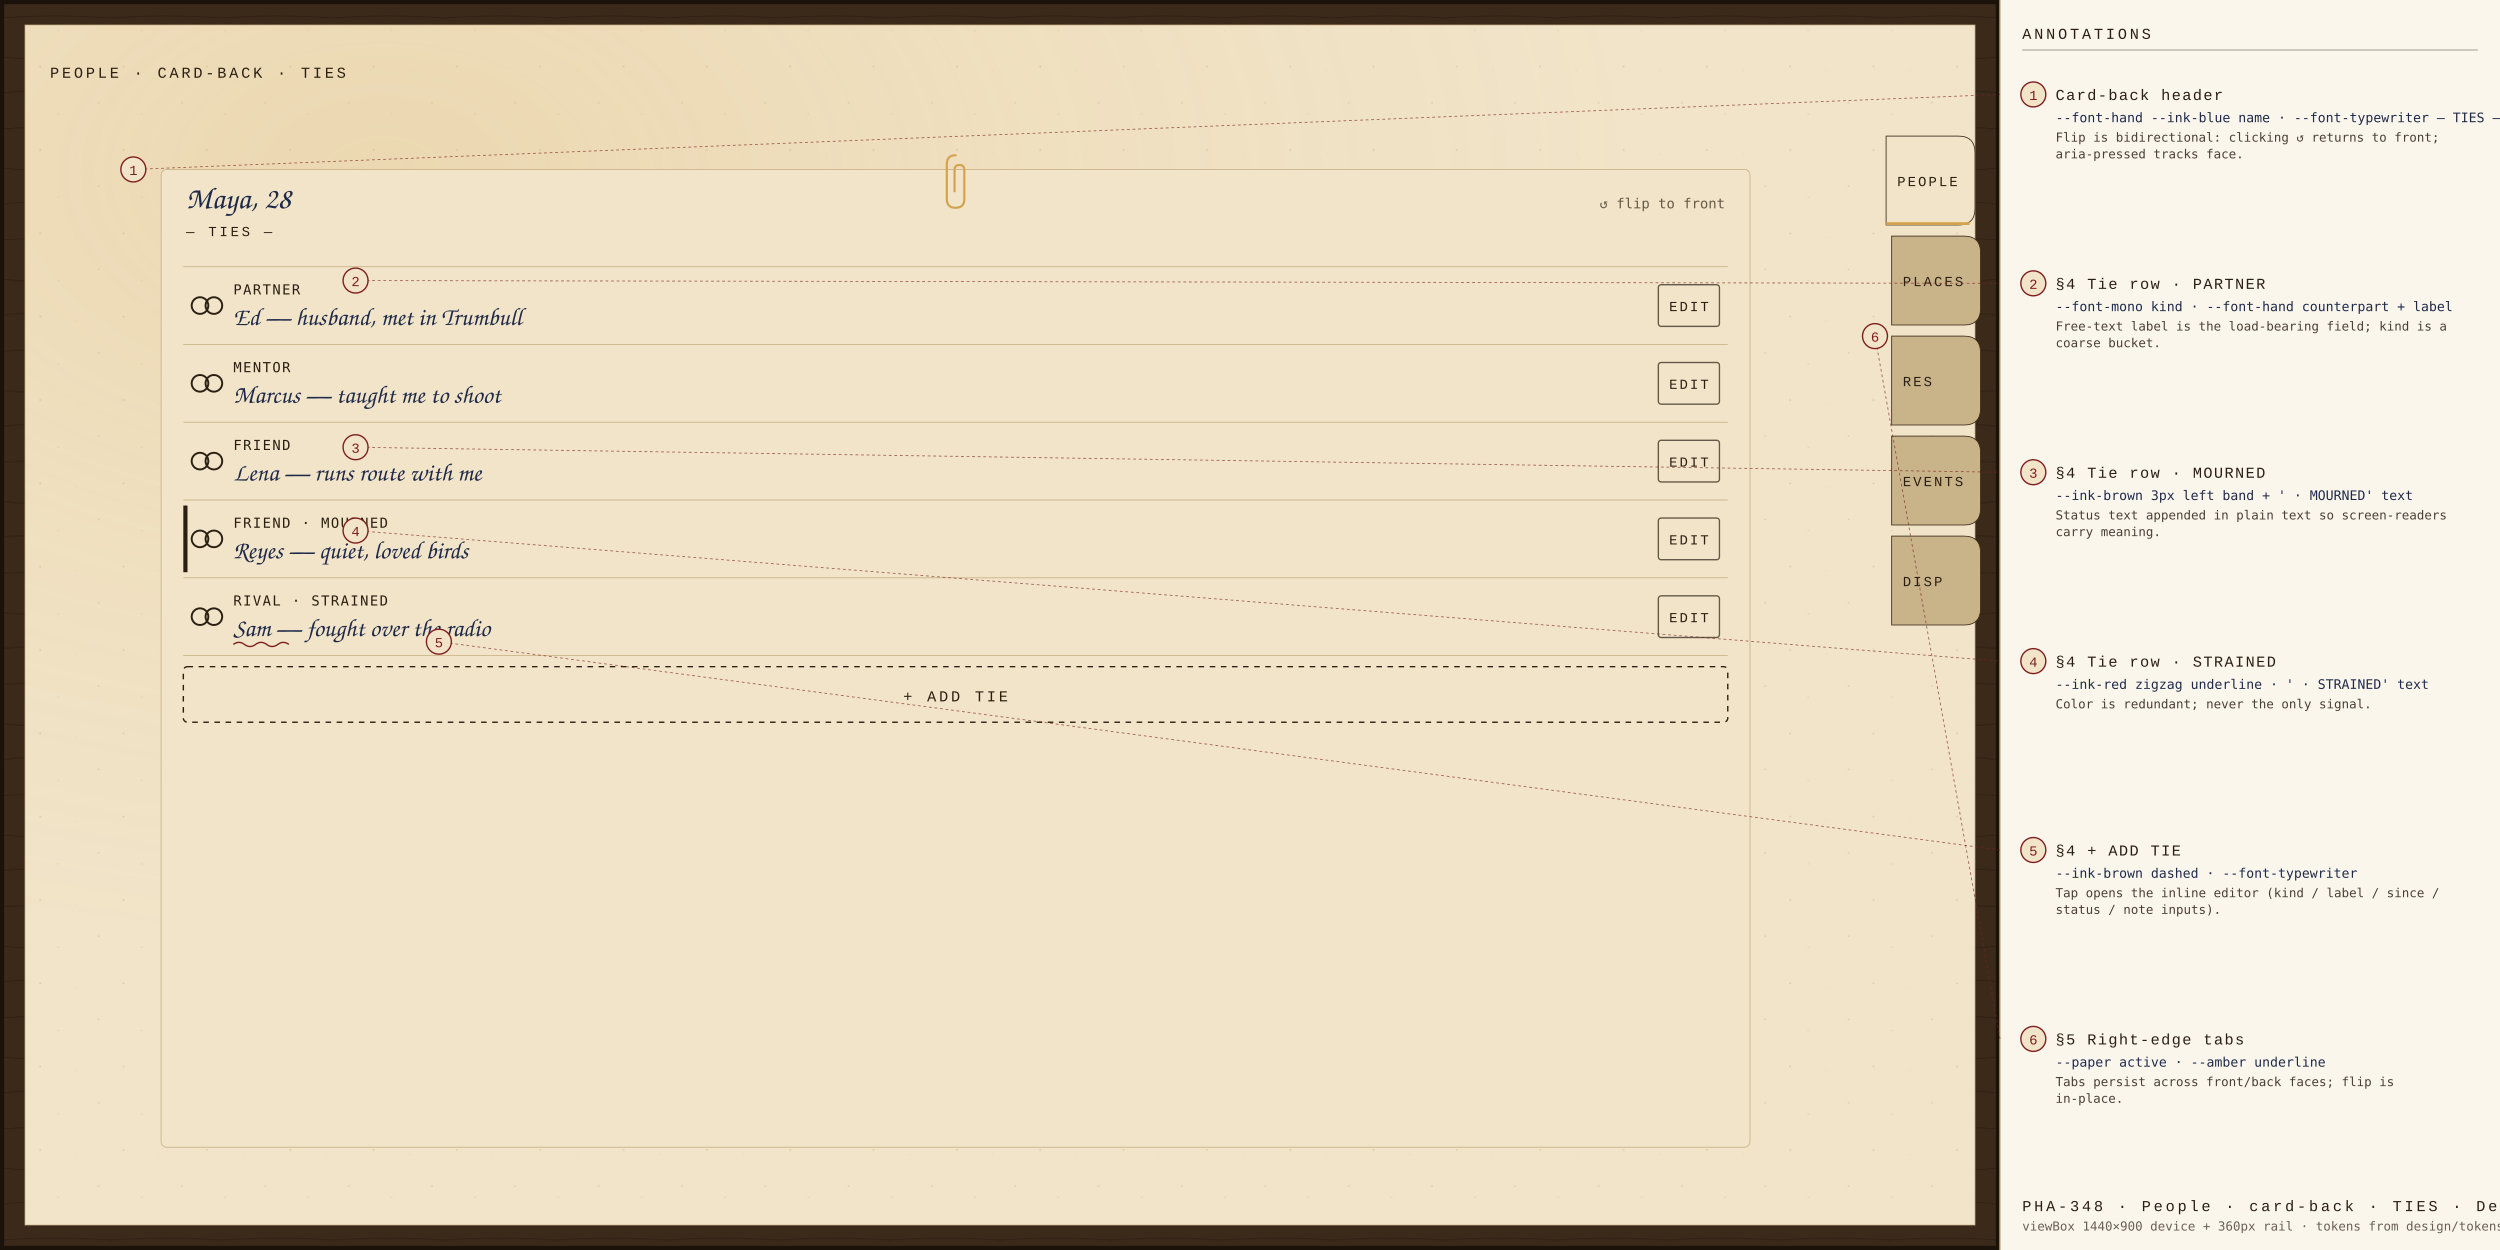
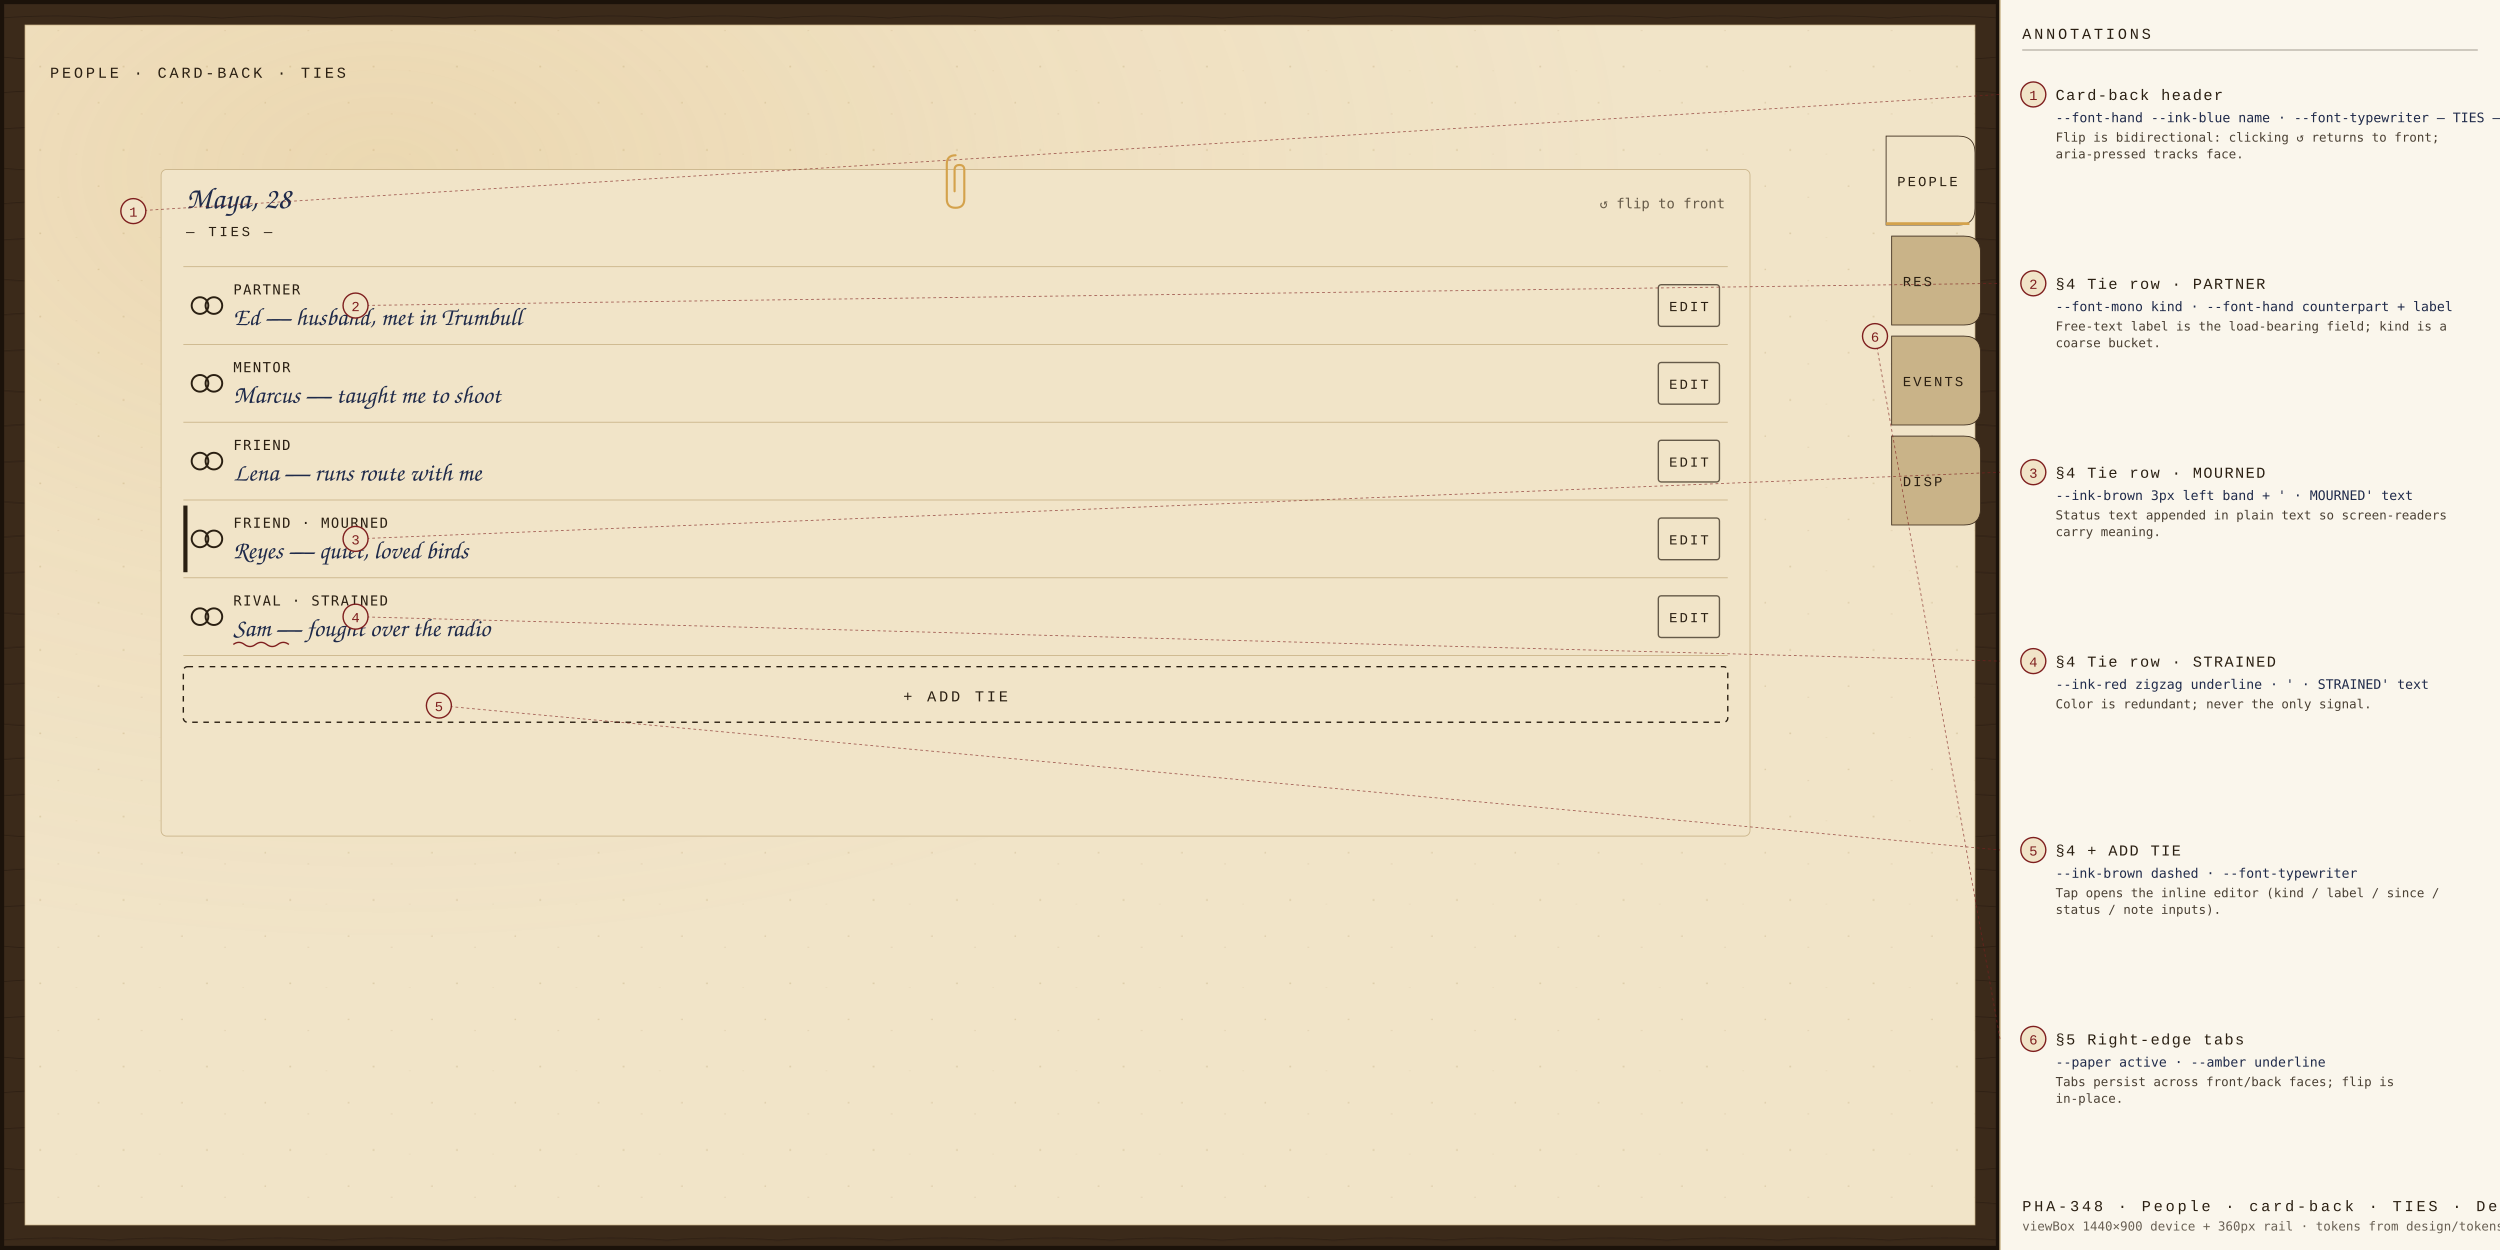
<svg xmlns="http://www.w3.org/2000/svg" viewBox="0 0 1800 900" width="1800" height="900" role="img" aria-label="PHA-348 · People · card-back · TIES · Desktop · ≥1025px mockup">
  <defs>
    <pattern id="paperGrain" x="0" y="0" width="60" height="60" patternUnits="userSpaceOnUse">
      <rect width="60" height="60" fill="#F1E4C8" />
      <circle cx="11" cy="14" r="0.6" fill="#C9B388" opacity="0.5" />
      <circle cx="42" cy="22" r="0.5" fill="#C9B388" opacity="0.4" />
      <circle cx="29" cy="48" r="0.7" fill="#C9B388" opacity="0.45" />
      <circle cx="55" cy="51" r="0.4" fill="#C9B388" opacity="0.3" />
    </pattern>
    <pattern id="leatherGrain" x="0" y="0" width="80" height="80" patternUnits="userSpaceOnUse">
      <rect width="80" height="80" fill="#3B2A1A" />
      <path d="M0 13 q40 -3 80 0 M0 41 q40 4 80 0 M0 67 q40 -4 80 0" stroke="#1B120A" stroke-width="0.6" fill="none" opacity="0.5" />
    </pattern>
    <radialGradient id="lamp" cx="18%" cy="12%" r="65%">
      <stop offset="0%" stop-color="#D4A24C" stop-opacity="0.18" />
      <stop offset="55%" stop-color="#D4A24C" stop-opacity="0.06" />
      <stop offset="100%" stop-color="#D4A24C" stop-opacity="0" />
    </radialGradient>
    <filter id="hand" x="-2%" y="-50%" width="104%" height="200%">
      <feTurbulence type="fractalNoise" baseFrequency="0.7" numOctaves="2" seed="3" />
      <feDisplacementMap in="SourceGraphic" scale="0.6" />
    </filter>
    <symbol id="paperclip" viewBox="0 0 40 60">
      <path d="M20 4 q-9 0 -9 9 v36 q0 9 9 9 t9 -9 v-30 q0 -5 -5 -5 t-5 5 v22" fill="none" stroke="#D4A24C" stroke-width="2.2" stroke-linecap="round" />
    </symbol>
    <symbol id="touchHint" viewBox="0 0 44 44">
      <rect x="0" y="0" width="44" height="44" fill="none" stroke="#D4A24C" stroke-width="1" stroke-dasharray="3 3" opacity="0.6" />
    </symbol>
  </defs>
  <rect x="0" y="0" width="1800" height="900" fill="#3B2A1A" />
  <rect x="0" y="0" width="1440" height="900" fill="url(#leatherGrain)" />
  <rect x="0" y="0" width="1440" height="900" fill="url(#leatherGrain)" />
  <rect x="0" y="0" width="1440" height="900" fill="#3B2A1A" opacity="0.15" />
  <rect x="0" y="0" width="1440" height="3" fill="#1B120A" />
  <rect x="0" y="897" width="1440" height="3" fill="#1B120A" />
  <rect x="0" y="0" width="3" height="900" fill="#1B120A" />
  <rect x="1437" y="0" width="3" height="900" fill="#1B120A" />
  <rect x="18" y="18" width="1404" height="864" fill="url(#paperGrain)" stroke="#C9B388" stroke-width="0.5" />
  <rect x="18" y="18" width="1404" height="864" fill="url(#lamp)" />
  <text x="36" y="56" font-family="'Special Elite', 'Courier New', Courier, monospace" font-size="11" fill="#2A1F12" letter-spacing="2">PEOPLE · CARD-BACK · TIES</text>
-   <rect x="116" y="122" width="1144" height="704" fill="#F1E4C8" stroke="#C9B388" stroke-width="0.6" rx="4" />
+   <rect x="116" y="122" width="1144" height="480" fill="#F1E4C8" stroke="#C9B388" stroke-width="0.6" rx="4" />
  <use href="#paperclip" x="674.0" y="108" width="28" height="44" />
  <text x="134" y="150" font-family="'Caveat', 'Patrick Hand', 'Bradley Hand', cursive" font-size="22" fill="#1F2A4A">Maya, 28</text>
  <text x="134" y="170" font-family="'Special Elite', 'Courier New', Courier, monospace" font-size="10" fill="#2A1F12" letter-spacing="2">— TIES —</text>
  <text x="1242" y="150" text-anchor="end" font-family="'IBM Plex Mono', ui-monospace, Menlo, Consolas, monospace" font-size="10" fill="#2A1F12" opacity="0.7">↺ flip to front</text>
  <line x1="132" y1="192" x2="1244" y2="192" stroke="#C9B388" stroke-width="0.6" />
  <circle cx="144" cy="220.0" r="6" fill="none" stroke="#2A1F12" stroke-width="1.4" />
  <circle cx="154" cy="220.0" r="6" fill="none" stroke="#2A1F12" stroke-width="1.4" />
  <text x="168" y="212" font-family="'IBM Plex Mono', ui-monospace, Menlo, Consolas, monospace" font-size="10" fill="#2A1F12" letter-spacing="1">PARTNER</text>
  <text x="168" y="234" font-family="'Caveat', 'Patrick Hand', 'Bradley Hand', cursive" font-size="18" fill="#1F2A4A">Ed — husband, met in Trumbull</text>
  <rect x="1194" y="205.0" width="44" height="30" fill="none" stroke="#2A1F12" stroke-width="1" rx="2" opacity="0.7" />
  <text x="1216" y="224.0" text-anchor="middle" font-family="'Special Elite', 'Courier New', Courier, monospace" font-size="10" fill="#2A1F12" letter-spacing="1.5">EDIT</text>
  <line x1="132" y1="248" x2="1244" y2="248" stroke="#C9B388" stroke-width="0.6" />
  <circle cx="144" cy="276.0" r="6" fill="none" stroke="#2A1F12" stroke-width="1.4" />
  <circle cx="154" cy="276.0" r="6" fill="none" stroke="#2A1F12" stroke-width="1.4" />
  <text x="168" y="268" font-family="'IBM Plex Mono', ui-monospace, Menlo, Consolas, monospace" font-size="10" fill="#2A1F12" letter-spacing="1">MENTOR</text>
  <text x="168" y="290" font-family="'Caveat', 'Patrick Hand', 'Bradley Hand', cursive" font-size="18" fill="#1F2A4A">Marcus — taught me to shoot</text>
  <rect x="1194" y="261.0" width="44" height="30" fill="none" stroke="#2A1F12" stroke-width="1" rx="2" opacity="0.7" />
  <text x="1216" y="280.0" text-anchor="middle" font-family="'Special Elite', 'Courier New', Courier, monospace" font-size="10" fill="#2A1F12" letter-spacing="1.5">EDIT</text>
  <line x1="132" y1="304" x2="1244" y2="304" stroke="#C9B388" stroke-width="0.6" />
  <circle cx="144" cy="332.0" r="6" fill="none" stroke="#2A1F12" stroke-width="1.4" />
  <circle cx="154" cy="332.0" r="6" fill="none" stroke="#2A1F12" stroke-width="1.4" />
  <text x="168" y="324" font-family="'IBM Plex Mono', ui-monospace, Menlo, Consolas, monospace" font-size="10" fill="#2A1F12" letter-spacing="1">FRIEND</text>
  <text x="168" y="346" font-family="'Caveat', 'Patrick Hand', 'Bradley Hand', cursive" font-size="18" fill="#1F2A4A">Lena — runs route with me</text>
  <rect x="1194" y="317.0" width="44" height="30" fill="none" stroke="#2A1F12" stroke-width="1" rx="2" opacity="0.7" />
  <text x="1216" y="336.0" text-anchor="middle" font-family="'Special Elite', 'Courier New', Courier, monospace" font-size="10" fill="#2A1F12" letter-spacing="1.5">EDIT</text>
  <line x1="132" y1="360" x2="1244" y2="360" stroke="#C9B388" stroke-width="0.6" />
  <circle cx="144" cy="388.0" r="6" fill="none" stroke="#2A1F12" stroke-width="1.4" />
  <circle cx="154" cy="388.0" r="6" fill="none" stroke="#2A1F12" stroke-width="1.4" />
  <text x="168" y="380" font-family="'IBM Plex Mono', ui-monospace, Menlo, Consolas, monospace" font-size="10" fill="#2A1F12" letter-spacing="1">FRIEND · MOURNED</text>
  <text x="168" y="402" font-family="'Caveat', 'Patrick Hand', 'Bradley Hand', cursive" font-size="18" fill="#1F2A4A">Reyes — quiet, loved birds</text>
  <rect x="132" y="364" width="3" height="48" fill="#2A1F12" />
  <rect x="1194" y="373.0" width="44" height="30" fill="none" stroke="#2A1F12" stroke-width="1" rx="2" opacity="0.7" />
  <text x="1216" y="392.0" text-anchor="middle" font-family="'Special Elite', 'Courier New', Courier, monospace" font-size="10" fill="#2A1F12" letter-spacing="1.5">EDIT</text>
  <line x1="132" y1="416" x2="1244" y2="416" stroke="#C9B388" stroke-width="0.6" />
  <circle cx="144" cy="444.0" r="6" fill="none" stroke="#2A1F12" stroke-width="1.4" />
  <circle cx="154" cy="444.0" r="6" fill="none" stroke="#2A1F12" stroke-width="1.4" />
  <text x="168" y="436" font-family="'IBM Plex Mono', ui-monospace, Menlo, Consolas, monospace" font-size="10" fill="#2A1F12" letter-spacing="1">RIVAL · STRAINED</text>
  <text x="168" y="458" font-family="'Caveat', 'Patrick Hand', 'Bradley Hand', cursive" font-size="18" fill="#1F2A4A">Sam — fought over the radio</text>
  <path d="M168 464 q4 -3 8 0 t8 0 t8 0 t8 0 t8 0" stroke="#7E1E1E" stroke-width="1" fill="none" />
  <rect x="1194" y="429.0" width="44" height="30" fill="none" stroke="#2A1F12" stroke-width="1" rx="2" opacity="0.7" />
  <text x="1216" y="448.0" text-anchor="middle" font-family="'Special Elite', 'Courier New', Courier, monospace" font-size="10" fill="#2A1F12" letter-spacing="1.5">EDIT</text>
  <line x1="132" y1="472" x2="1244" y2="472" stroke="#C9B388" stroke-width="0.6" />
  <rect x="132" y="480" width="1112" height="40" fill="none" stroke="#2A1F12" stroke-dasharray="4 4" stroke-width="1" rx="3" />
  <text x="688.0" y="505" text-anchor="middle" font-family="'Special Elite', 'Courier New', Courier, monospace" font-size="11" fill="#2A1F12" letter-spacing="2">+ ADD TIE</text>
  <path d="M1358 98 h52 q12 0 12 12 v40 q0 12 -12 12 h-52 z" fill="#F1E4C8" stroke="#3B2A1A" stroke-width="0.6" />
  <text x="1366" y="134.0" font-family="'Special Elite', 'Courier New', Courier, monospace" font-size="10" fill="#2A1F12" letter-spacing="1.5">PEOPLE</text>
  <line x1="1358" y1="161" x2="1418" y2="161" stroke="#D4A24C" stroke-width="2" />
  <path d="M1362 170 h52 q12 0 12 12 v40 q0 12 -12 12 h-52 z" fill="#C9B388" stroke="#3B2A1A" stroke-width="0.6" />
-   <text x="1370" y="206.0" font-family="'Special Elite', 'Courier New', Courier, monospace" font-size="10" fill="#2A1F12" letter-spacing="1.5">PLACES</text>
+   <text x="1370" y="206.0" font-family="'Special Elite', 'Courier New', Courier, monospace" font-size="10" fill="#2A1F12" letter-spacing="1.5">RES</text>
  <path d="M1362 242 h52 q12 0 12 12 v40 q0 12 -12 12 h-52 z" fill="#C9B388" stroke="#3B2A1A" stroke-width="0.6" />
-   <text x="1370" y="278.0" font-family="'Special Elite', 'Courier New', Courier, monospace" font-size="10" fill="#2A1F12" letter-spacing="1.5">RES</text>
+   <text x="1370" y="278.0" font-family="'Special Elite', 'Courier New', Courier, monospace" font-size="10" fill="#2A1F12" letter-spacing="1.5">EVENTS</text>
  <path d="M1362 314 h52 q12 0 12 12 v40 q0 12 -12 12 h-52 z" fill="#C9B388" stroke="#3B2A1A" stroke-width="0.6" />
-   <text x="1370" y="350.0" font-family="'Special Elite', 'Courier New', Courier, monospace" font-size="10" fill="#2A1F12" letter-spacing="1.5">EVENTS</text>
-   <path d="M1362 386 h52 q12 0 12 12 v40 q0 12 -12 12 h-52 z" fill="#C9B388" stroke="#3B2A1A" stroke-width="0.6" />
-   <text x="1370" y="422.0" font-family="'Special Elite', 'Courier New', Courier, monospace" font-size="10" fill="#2A1F12" letter-spacing="1.5">DISP</text>
+   <text x="1370" y="350.0" font-family="'Special Elite', 'Courier New', Courier, monospace" font-size="10" fill="#2A1F12" letter-spacing="1.5">DISP</text>
  <rect x="1440" y="0" width="360" height="900" fill="#FAF6EC" />
  <line x1="1440" y1="0" x2="1440" y2="900" stroke="#C9B388" stroke-width="1" />
  <text x="1456" y="28" font-family="'Special Elite', 'Courier New', Courier, monospace" font-size="11" fill="#2A1F12" letter-spacing="2">ANNOTATIONS</text>
  <line x1="1456" y1="36" x2="1784" y2="36" stroke="#2A1F12" stroke-width="0.6" opacity="0.5" />
-   <line x1="96" y1="122" x2="1440" y2="68" stroke="#7E1E1E" stroke-width="0.6" stroke-dasharray="2 2" opacity="0.7" />
-   <circle cx="96" cy="122" r="9" fill="#F1E4C8" stroke="#7E1E1E" stroke-width="1" />
-   <text x="96" y="126" text-anchor="middle" font-family="'Special Elite', 'Courier New', Courier, monospace" font-size="10" fill="#7E1E1E">1</text>
+   <line x1="96" y1="152" x2="1440" y2="68" stroke="#7E1E1E" stroke-width="0.6" stroke-dasharray="2 2" opacity="0.7" />
+   <circle cx="96" cy="152" r="9" fill="#F1E4C8" stroke="#7E1E1E" stroke-width="1" />
+   <text x="96" y="156" text-anchor="middle" font-family="'Special Elite', 'Courier New', Courier, monospace" font-size="10" fill="#7E1E1E">1</text>
  <circle cx="1464" cy="68" r="9" fill="#F1E4C8" stroke="#7E1E1E" stroke-width="1" />
  <text x="1464" y="72" text-anchor="middle" font-family="'Special Elite', 'Courier New', Courier, monospace" font-size="10" fill="#7E1E1E">1</text>
  <text x="1480" y="72" font-family="'Special Elite', 'Courier New', Courier, monospace" font-size="11" fill="#2A1F12" letter-spacing="1">Card-back header</text>
  <text x="1480" y="88" font-family="'IBM Plex Mono', ui-monospace, Menlo, Consolas, monospace" font-size="9.5" fill="#1F2A4A">--font-hand --ink-blue name · --font-typewriter — TIES —</text>
  <text x="1480" y="102" font-family="'IBM Plex Mono', ui-monospace, Menlo, Consolas, monospace" font-size="9" fill="#2A1F12" opacity="0.85">Flip is bidirectional: clicking ↺ returns to front;</text>
  <text x="1480" y="114" font-family="'IBM Plex Mono', ui-monospace, Menlo, Consolas, monospace" font-size="9" fill="#2A1F12" opacity="0.85">aria-pressed tracks face.</text>
-   <line x1="256" y1="202" x2="1440" y2="204" stroke="#7E1E1E" stroke-width="0.6" stroke-dasharray="2 2" opacity="0.7" />
-   <circle cx="256" cy="202" r="9" fill="#F1E4C8" stroke="#7E1E1E" stroke-width="1" />
-   <text x="256" y="206" text-anchor="middle" font-family="'Special Elite', 'Courier New', Courier, monospace" font-size="10" fill="#7E1E1E">2</text>
+   <line x1="256" y1="220" x2="1440" y2="204" stroke="#7E1E1E" stroke-width="0.6" stroke-dasharray="2 2" opacity="0.7" />
+   <circle cx="256" cy="220" r="9" fill="#F1E4C8" stroke="#7E1E1E" stroke-width="1" />
+   <text x="256" y="224" text-anchor="middle" font-family="'Special Elite', 'Courier New', Courier, monospace" font-size="10" fill="#7E1E1E">2</text>
  <circle cx="1464" cy="204" r="9" fill="#F1E4C8" stroke="#7E1E1E" stroke-width="1" />
  <text x="1464" y="208" text-anchor="middle" font-family="'Special Elite', 'Courier New', Courier, monospace" font-size="10" fill="#7E1E1E">2</text>
  <text x="1480" y="208" font-family="'Special Elite', 'Courier New', Courier, monospace" font-size="11" fill="#2A1F12" letter-spacing="1">§4 Tie row · PARTNER</text>
  <text x="1480" y="224" font-family="'IBM Plex Mono', ui-monospace, Menlo, Consolas, monospace" font-size="9.5" fill="#1F2A4A">--font-mono kind · --font-hand counterpart + label</text>
  <text x="1480" y="238" font-family="'IBM Plex Mono', ui-monospace, Menlo, Consolas, monospace" font-size="9" fill="#2A1F12" opacity="0.85">Free-text label is the load-bearing field; kind is a</text>
  <text x="1480" y="250" font-family="'IBM Plex Mono', ui-monospace, Menlo, Consolas, monospace" font-size="9" fill="#2A1F12" opacity="0.85">coarse bucket.</text>
-   <line x1="256" y1="322" x2="1440" y2="340" stroke="#7E1E1E" stroke-width="0.6" stroke-dasharray="2 2" opacity="0.7" />
-   <circle cx="256" cy="322" r="9" fill="#F1E4C8" stroke="#7E1E1E" stroke-width="1" />
-   <text x="256" y="326" text-anchor="middle" font-family="'Special Elite', 'Courier New', Courier, monospace" font-size="10" fill="#7E1E1E">3</text>
+   <line x1="256" y1="388" x2="1440" y2="340" stroke="#7E1E1E" stroke-width="0.6" stroke-dasharray="2 2" opacity="0.7" />
+   <circle cx="256" cy="388" r="9" fill="#F1E4C8" stroke="#7E1E1E" stroke-width="1" />
+   <text x="256" y="392" text-anchor="middle" font-family="'Special Elite', 'Courier New', Courier, monospace" font-size="10" fill="#7E1E1E">3</text>
  <circle cx="1464" cy="340" r="9" fill="#F1E4C8" stroke="#7E1E1E" stroke-width="1" />
  <text x="1464" y="344" text-anchor="middle" font-family="'Special Elite', 'Courier New', Courier, monospace" font-size="10" fill="#7E1E1E">3</text>
  <text x="1480" y="344" font-family="'Special Elite', 'Courier New', Courier, monospace" font-size="11" fill="#2A1F12" letter-spacing="1">§4 Tie row · MOURNED</text>
  <text x="1480" y="360" font-family="'IBM Plex Mono', ui-monospace, Menlo, Consolas, monospace" font-size="9.5" fill="#1F2A4A">--ink-brown 3px left band + ' · MOURNED' text</text>
  <text x="1480" y="374" font-family="'IBM Plex Mono', ui-monospace, Menlo, Consolas, monospace" font-size="9" fill="#2A1F12" opacity="0.85">Status text appended in plain text so screen-readers</text>
  <text x="1480" y="386" font-family="'IBM Plex Mono', ui-monospace, Menlo, Consolas, monospace" font-size="9" fill="#2A1F12" opacity="0.85">carry meaning.</text>
-   <line x1="256" y1="382" x2="1440" y2="476" stroke="#7E1E1E" stroke-width="0.6" stroke-dasharray="2 2" opacity="0.7" />
-   <circle cx="256" cy="382" r="9" fill="#F1E4C8" stroke="#7E1E1E" stroke-width="1" />
-   <text x="256" y="386" text-anchor="middle" font-family="'Special Elite', 'Courier New', Courier, monospace" font-size="10" fill="#7E1E1E">4</text>
+   <line x1="256" y1="444" x2="1440" y2="476" stroke="#7E1E1E" stroke-width="0.6" stroke-dasharray="2 2" opacity="0.7" />
+   <circle cx="256" cy="444" r="9" fill="#F1E4C8" stroke="#7E1E1E" stroke-width="1" />
+   <text x="256" y="448" text-anchor="middle" font-family="'Special Elite', 'Courier New', Courier, monospace" font-size="10" fill="#7E1E1E">4</text>
  <circle cx="1464" cy="476" r="9" fill="#F1E4C8" stroke="#7E1E1E" stroke-width="1" />
  <text x="1464" y="480" text-anchor="middle" font-family="'Special Elite', 'Courier New', Courier, monospace" font-size="10" fill="#7E1E1E">4</text>
  <text x="1480" y="480" font-family="'Special Elite', 'Courier New', Courier, monospace" font-size="11" fill="#2A1F12" letter-spacing="1">§4 Tie row · STRAINED</text>
  <text x="1480" y="496" font-family="'IBM Plex Mono', ui-monospace, Menlo, Consolas, monospace" font-size="9.5" fill="#1F2A4A">--ink-red zigzag underline · ' · STRAINED' text</text>
  <text x="1480" y="510" font-family="'IBM Plex Mono', ui-monospace, Menlo, Consolas, monospace" font-size="9" fill="#2A1F12" opacity="0.85">Color is redundant; never the only signal.</text>
-   <line x1="316" y1="462" x2="1440" y2="612" stroke="#7E1E1E" stroke-width="0.6" stroke-dasharray="2 2" opacity="0.7" />
-   <circle cx="316" cy="462" r="9" fill="#F1E4C8" stroke="#7E1E1E" stroke-width="1" />
-   <text x="316" y="466" text-anchor="middle" font-family="'Special Elite', 'Courier New', Courier, monospace" font-size="10" fill="#7E1E1E">5</text>
+   <line x1="316" y1="508" x2="1440" y2="612" stroke="#7E1E1E" stroke-width="0.6" stroke-dasharray="2 2" opacity="0.7" />
+   <circle cx="316" cy="508" r="9" fill="#F1E4C8" stroke="#7E1E1E" stroke-width="1" />
+   <text x="316" y="512" text-anchor="middle" font-family="'Special Elite', 'Courier New', Courier, monospace" font-size="10" fill="#7E1E1E">5</text>
  <circle cx="1464" cy="612" r="9" fill="#F1E4C8" stroke="#7E1E1E" stroke-width="1" />
  <text x="1464" y="616" text-anchor="middle" font-family="'Special Elite', 'Courier New', Courier, monospace" font-size="10" fill="#7E1E1E">5</text>
  <text x="1480" y="616" font-family="'Special Elite', 'Courier New', Courier, monospace" font-size="11" fill="#2A1F12" letter-spacing="1">§4 + ADD TIE</text>
  <text x="1480" y="632" font-family="'IBM Plex Mono', ui-monospace, Menlo, Consolas, monospace" font-size="9.5" fill="#1F2A4A">--ink-brown dashed · --font-typewriter</text>
  <text x="1480" y="646" font-family="'IBM Plex Mono', ui-monospace, Menlo, Consolas, monospace" font-size="9" fill="#2A1F12" opacity="0.85">Tap opens the inline editor (kind / label / since /</text>
  <text x="1480" y="658" font-family="'IBM Plex Mono', ui-monospace, Menlo, Consolas, monospace" font-size="9" fill="#2A1F12" opacity="0.85">status / note inputs).</text>
  <line x1="1350" y1="242" x2="1440" y2="748" stroke="#7E1E1E" stroke-width="0.6" stroke-dasharray="2 2" opacity="0.7" />
  <circle cx="1350" cy="242" r="9" fill="#F1E4C8" stroke="#7E1E1E" stroke-width="1" />
  <text x="1350" y="246" text-anchor="middle" font-family="'Special Elite', 'Courier New', Courier, monospace" font-size="10" fill="#7E1E1E">6</text>
  <circle cx="1464" cy="748" r="9" fill="#F1E4C8" stroke="#7E1E1E" stroke-width="1" />
  <text x="1464" y="752" text-anchor="middle" font-family="'Special Elite', 'Courier New', Courier, monospace" font-size="10" fill="#7E1E1E">6</text>
  <text x="1480" y="752" font-family="'Special Elite', 'Courier New', Courier, monospace" font-size="11" fill="#2A1F12" letter-spacing="1">§5 Right-edge tabs</text>
  <text x="1480" y="768" font-family="'IBM Plex Mono', ui-monospace, Menlo, Consolas, monospace" font-size="9.5" fill="#1F2A4A">--paper active · --amber underline</text>
  <text x="1480" y="782" font-family="'IBM Plex Mono', ui-monospace, Menlo, Consolas, monospace" font-size="9" fill="#2A1F12" opacity="0.85">Tabs persist across front/back faces; flip is</text>
  <text x="1480" y="794" font-family="'IBM Plex Mono', ui-monospace, Menlo, Consolas, monospace" font-size="9" fill="#2A1F12" opacity="0.85">in-place.</text>
  <text x="1456" y="872" font-family="'Special Elite', 'Courier New', Courier, monospace" font-size="11" fill="#2A1F12" letter-spacing="2">PHA-348 · People · card-back · TIES · Desktop · ≥1025px</text>
  <text x="1456" y="886" font-family="'IBM Plex Mono', ui-monospace, Menlo, Consolas, monospace" font-size="9" fill="#2A1F12" opacity="0.7">viewBox 1440×900 device + 360px rail · tokens from design/tokens.css · components from design/components.md</text>
</svg>
